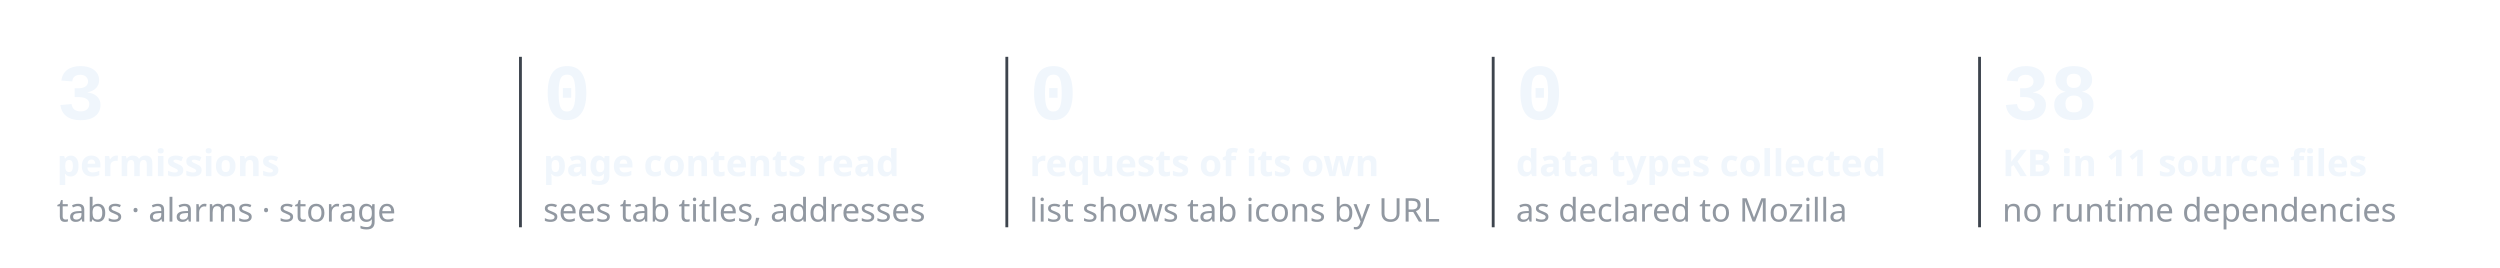
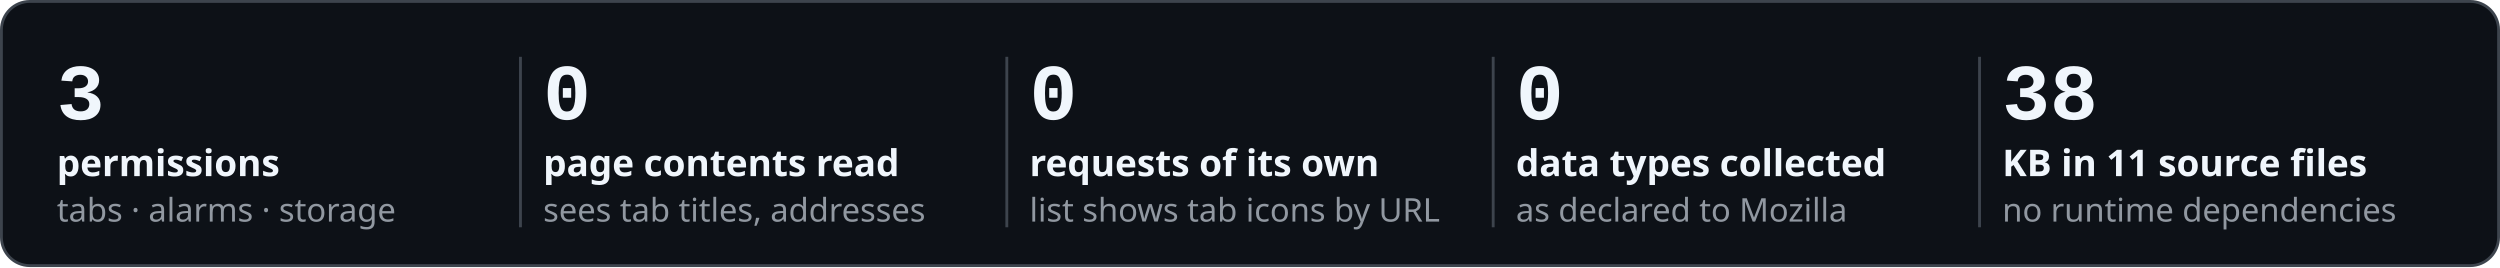
<svg xmlns="http://www.w3.org/2000/svg" viewBox="0 0 880 94" width="880" height="94" role="img" aria-label="What the add-on can touch: 3 permissions (tabs · alarms · storage); 0 page contents read (sees tab titles, addresses); 0 requests of its own (list shows tab icons by URL); 0 data types collected (as declared to Mozilla); 38 KB in 11 source files (no runtime dependencies).">
  <style>
@media (prefers-reduced-motion:reduce){*{animation:none!important}}</style>
+   <rect class="card" x=".5" y=".5" width="879" height="93" rx="10" fill="#0d1117" stroke="#3d444d" />
  <g data-fact="permissions">
    <text x="20" y="42" font-family="ui-monospace,'SF Mono','Cascadia Mono',Menlo,Consolas,'Liberation Mono',monospace" font-size="28" font-weight="600" fill="#f0f6fc">3</text>
    <text x="20" y="62" font-family="-apple-system,BlinkMacSystemFont,'Segoe UI','Noto Sans',Helvetica,Arial,sans-serif" font-size="13" font-weight="600" fill="#f0f6fc">permissions</text>
    <text x="20" y="78" font-family="-apple-system,BlinkMacSystemFont,'Segoe UI','Noto Sans',Helvetica,Arial,sans-serif" font-size="11.5" fill="#9198a1">tabs · alarms · storage</text>
  </g>
  <g data-fact="page contents read">
    <text x="191.2" y="42" font-family="ui-monospace,'SF Mono','Cascadia Mono',Menlo,Consolas,'Liberation Mono',monospace" font-size="28" font-weight="600" fill="#f0f6fc">0</text>
    <text x="191.2" y="62" font-family="-apple-system,BlinkMacSystemFont,'Segoe UI','Noto Sans',Helvetica,Arial,sans-serif" font-size="13" font-weight="600" fill="#f0f6fc">page contents read</text>
    <text x="191.2" y="78" font-family="-apple-system,BlinkMacSystemFont,'Segoe UI','Noto Sans',Helvetica,Arial,sans-serif" font-size="11.5" fill="#9198a1">sees tab titles, addresses</text>
  </g>
  <line x1="183.2" y1="20" x2="183.2" y2="80" stroke="#3d444d" />
  <g data-fact="requests of its own">
    <text x="362.4" y="42" font-family="ui-monospace,'SF Mono','Cascadia Mono',Menlo,Consolas,'Liberation Mono',monospace" font-size="28" font-weight="600" fill="#f0f6fc">0</text>
    <text x="362.4" y="62" font-family="-apple-system,BlinkMacSystemFont,'Segoe UI','Noto Sans',Helvetica,Arial,sans-serif" font-size="13" font-weight="600" fill="#f0f6fc">requests of its own</text>
    <text x="362.4" y="78" font-family="-apple-system,BlinkMacSystemFont,'Segoe UI','Noto Sans',Helvetica,Arial,sans-serif" font-size="11.5" fill="#9198a1">list shows tab icons by URL</text>
  </g>
  <line x1="354.4" y1="20" x2="354.4" y2="80" stroke="#3d444d" />
  <g data-fact="data types collected">
    <text x="533.6" y="42" font-family="ui-monospace,'SF Mono','Cascadia Mono',Menlo,Consolas,'Liberation Mono',monospace" font-size="28" font-weight="600" fill="#f0f6fc">0</text>
    <text x="533.6" y="62" font-family="-apple-system,BlinkMacSystemFont,'Segoe UI','Noto Sans',Helvetica,Arial,sans-serif" font-size="13" font-weight="600" fill="#f0f6fc">data types collected</text>
    <text x="533.6" y="78" font-family="-apple-system,BlinkMacSystemFont,'Segoe UI','Noto Sans',Helvetica,Arial,sans-serif" font-size="11.5" fill="#9198a1">as declared to Mozilla</text>
  </g>
  <line x1="525.6" y1="20" x2="525.6" y2="80" stroke="#3d444d" />
  <g data-fact="KB in 11 source files">
    <text x="704.8" y="42" font-family="ui-monospace,'SF Mono','Cascadia Mono',Menlo,Consolas,'Liberation Mono',monospace" font-size="28" font-weight="600" fill="#f0f6fc">38</text>
    <text x="704.8" y="62" font-family="-apple-system,BlinkMacSystemFont,'Segoe UI','Noto Sans',Helvetica,Arial,sans-serif" font-size="13" font-weight="600" fill="#f0f6fc">KB in 11 source files</text>
    <text x="704.8" y="78" font-family="-apple-system,BlinkMacSystemFont,'Segoe UI','Noto Sans',Helvetica,Arial,sans-serif" font-size="11.5" fill="#9198a1">no runtime dependencies</text>
  </g>
  <line x1="696.8" y1="20" x2="696.8" y2="80" stroke="#3d444d" />
</svg>
